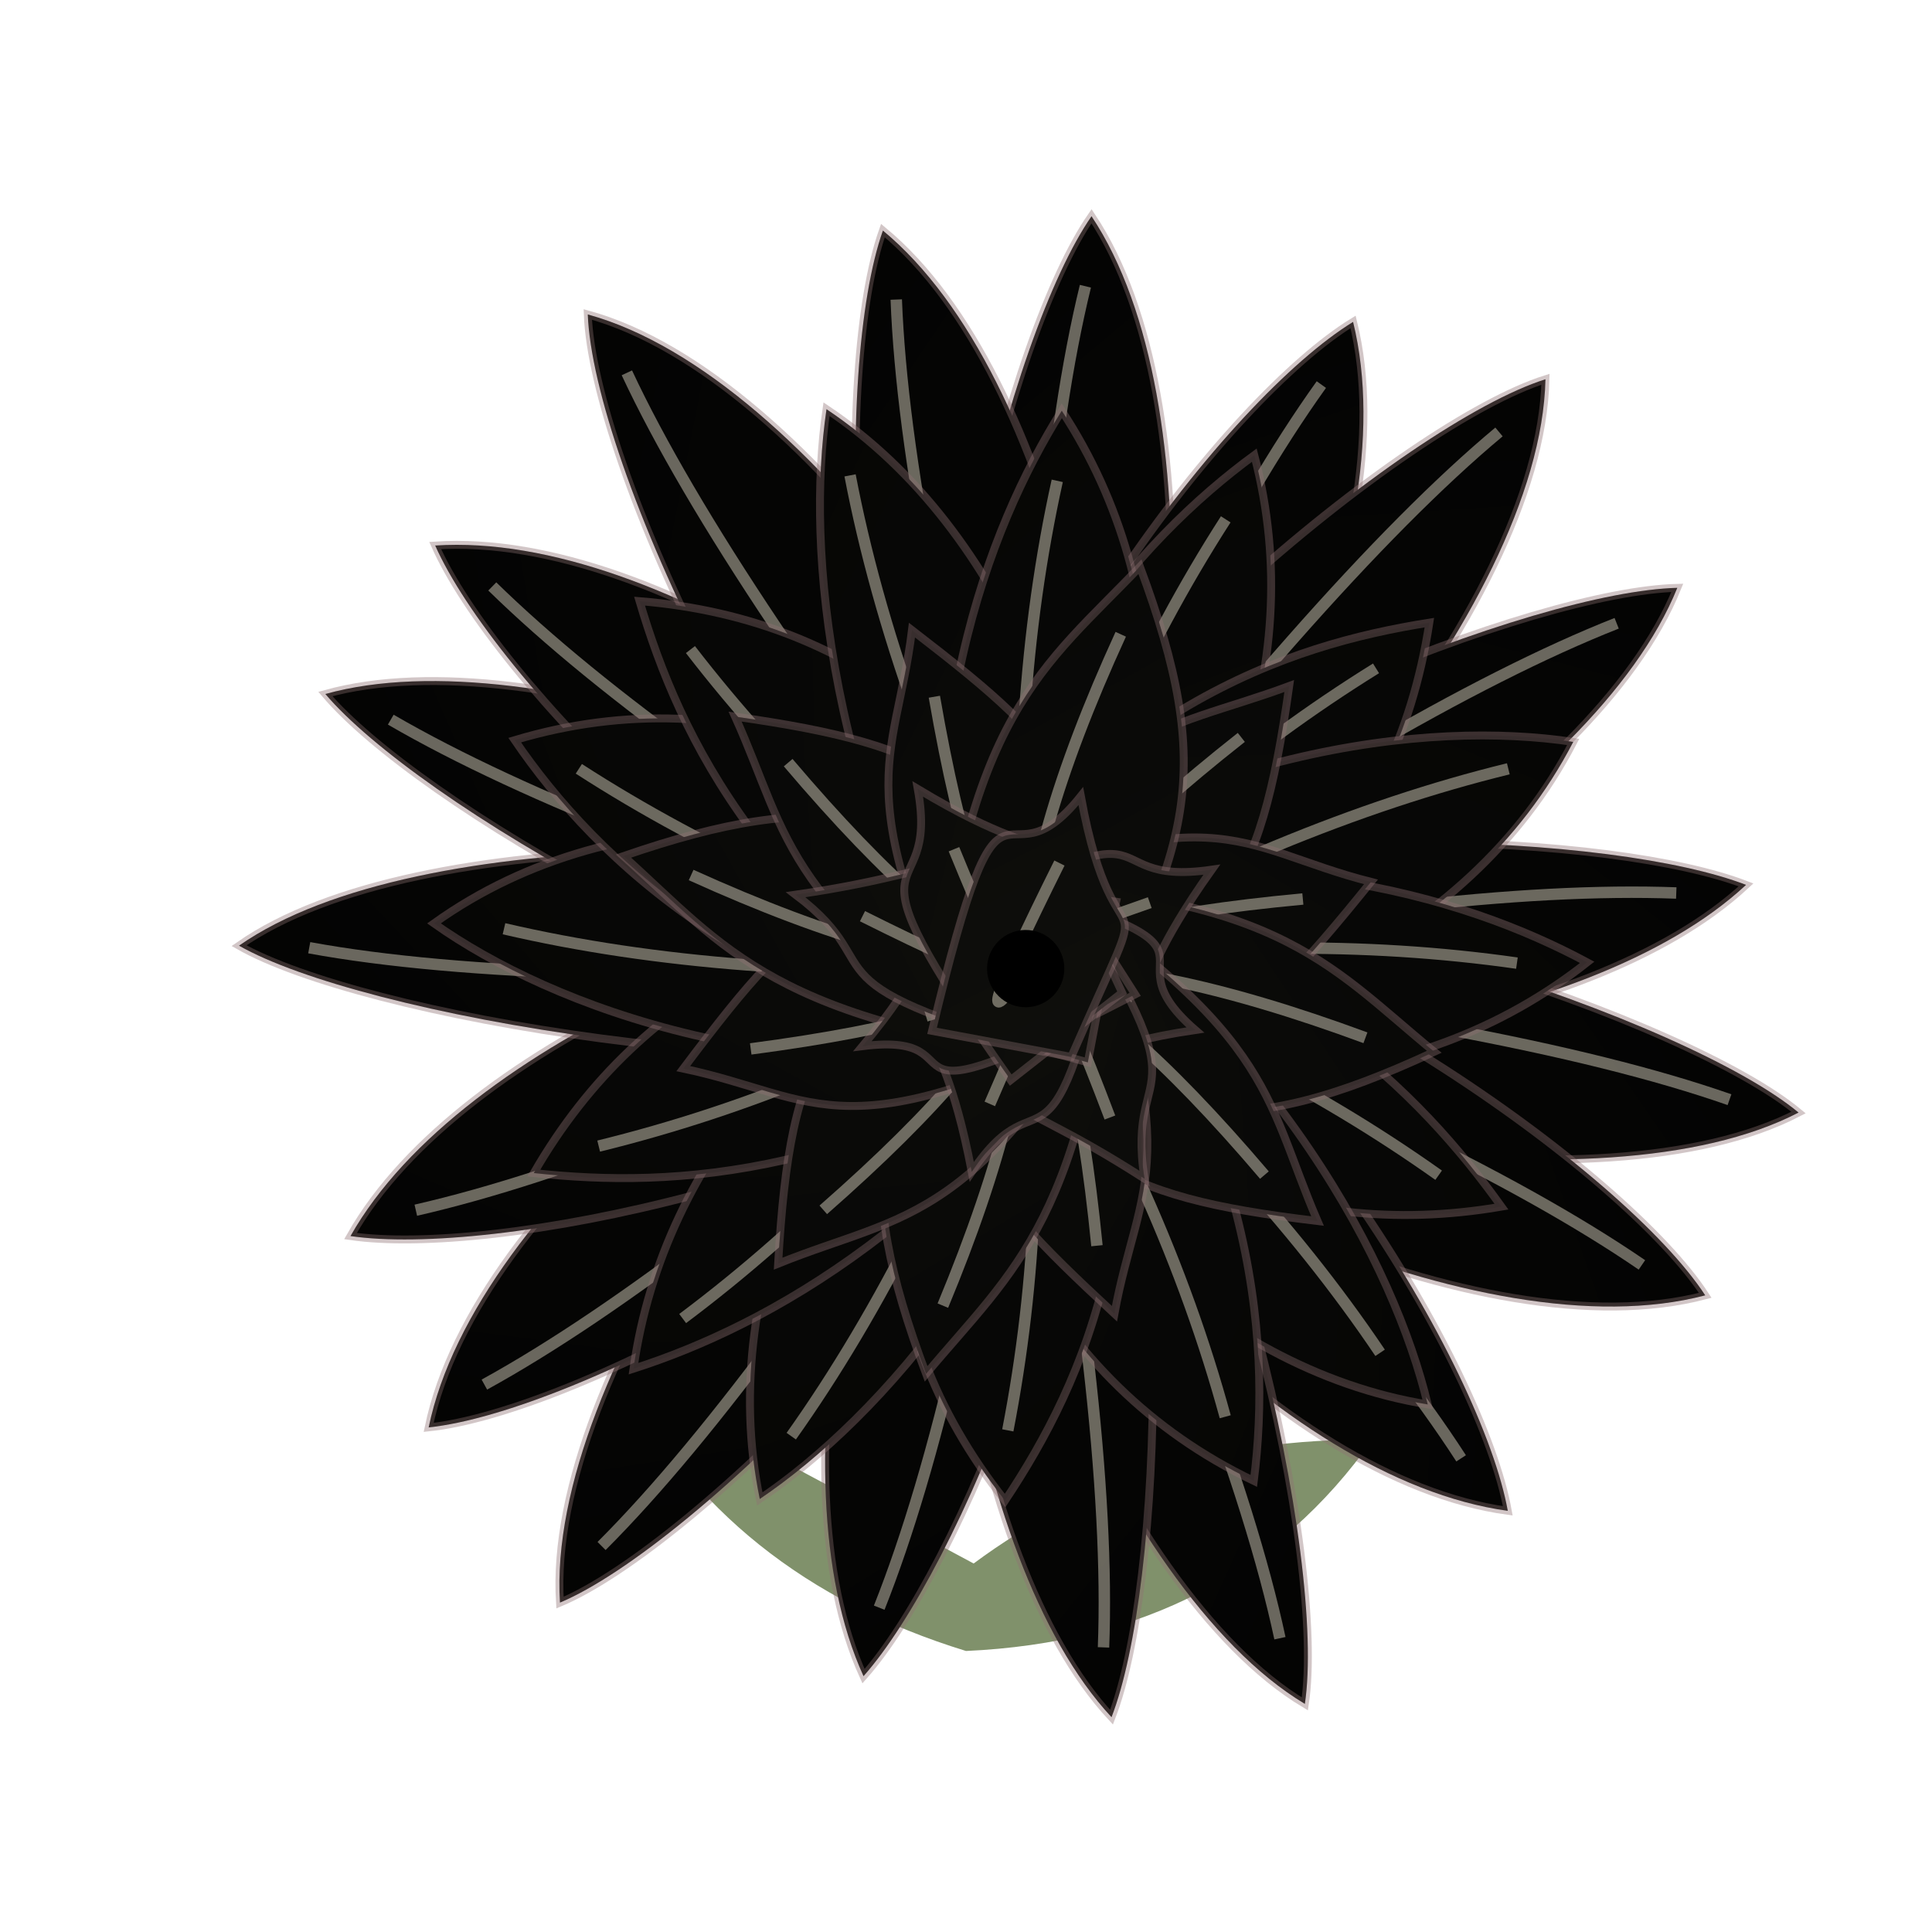
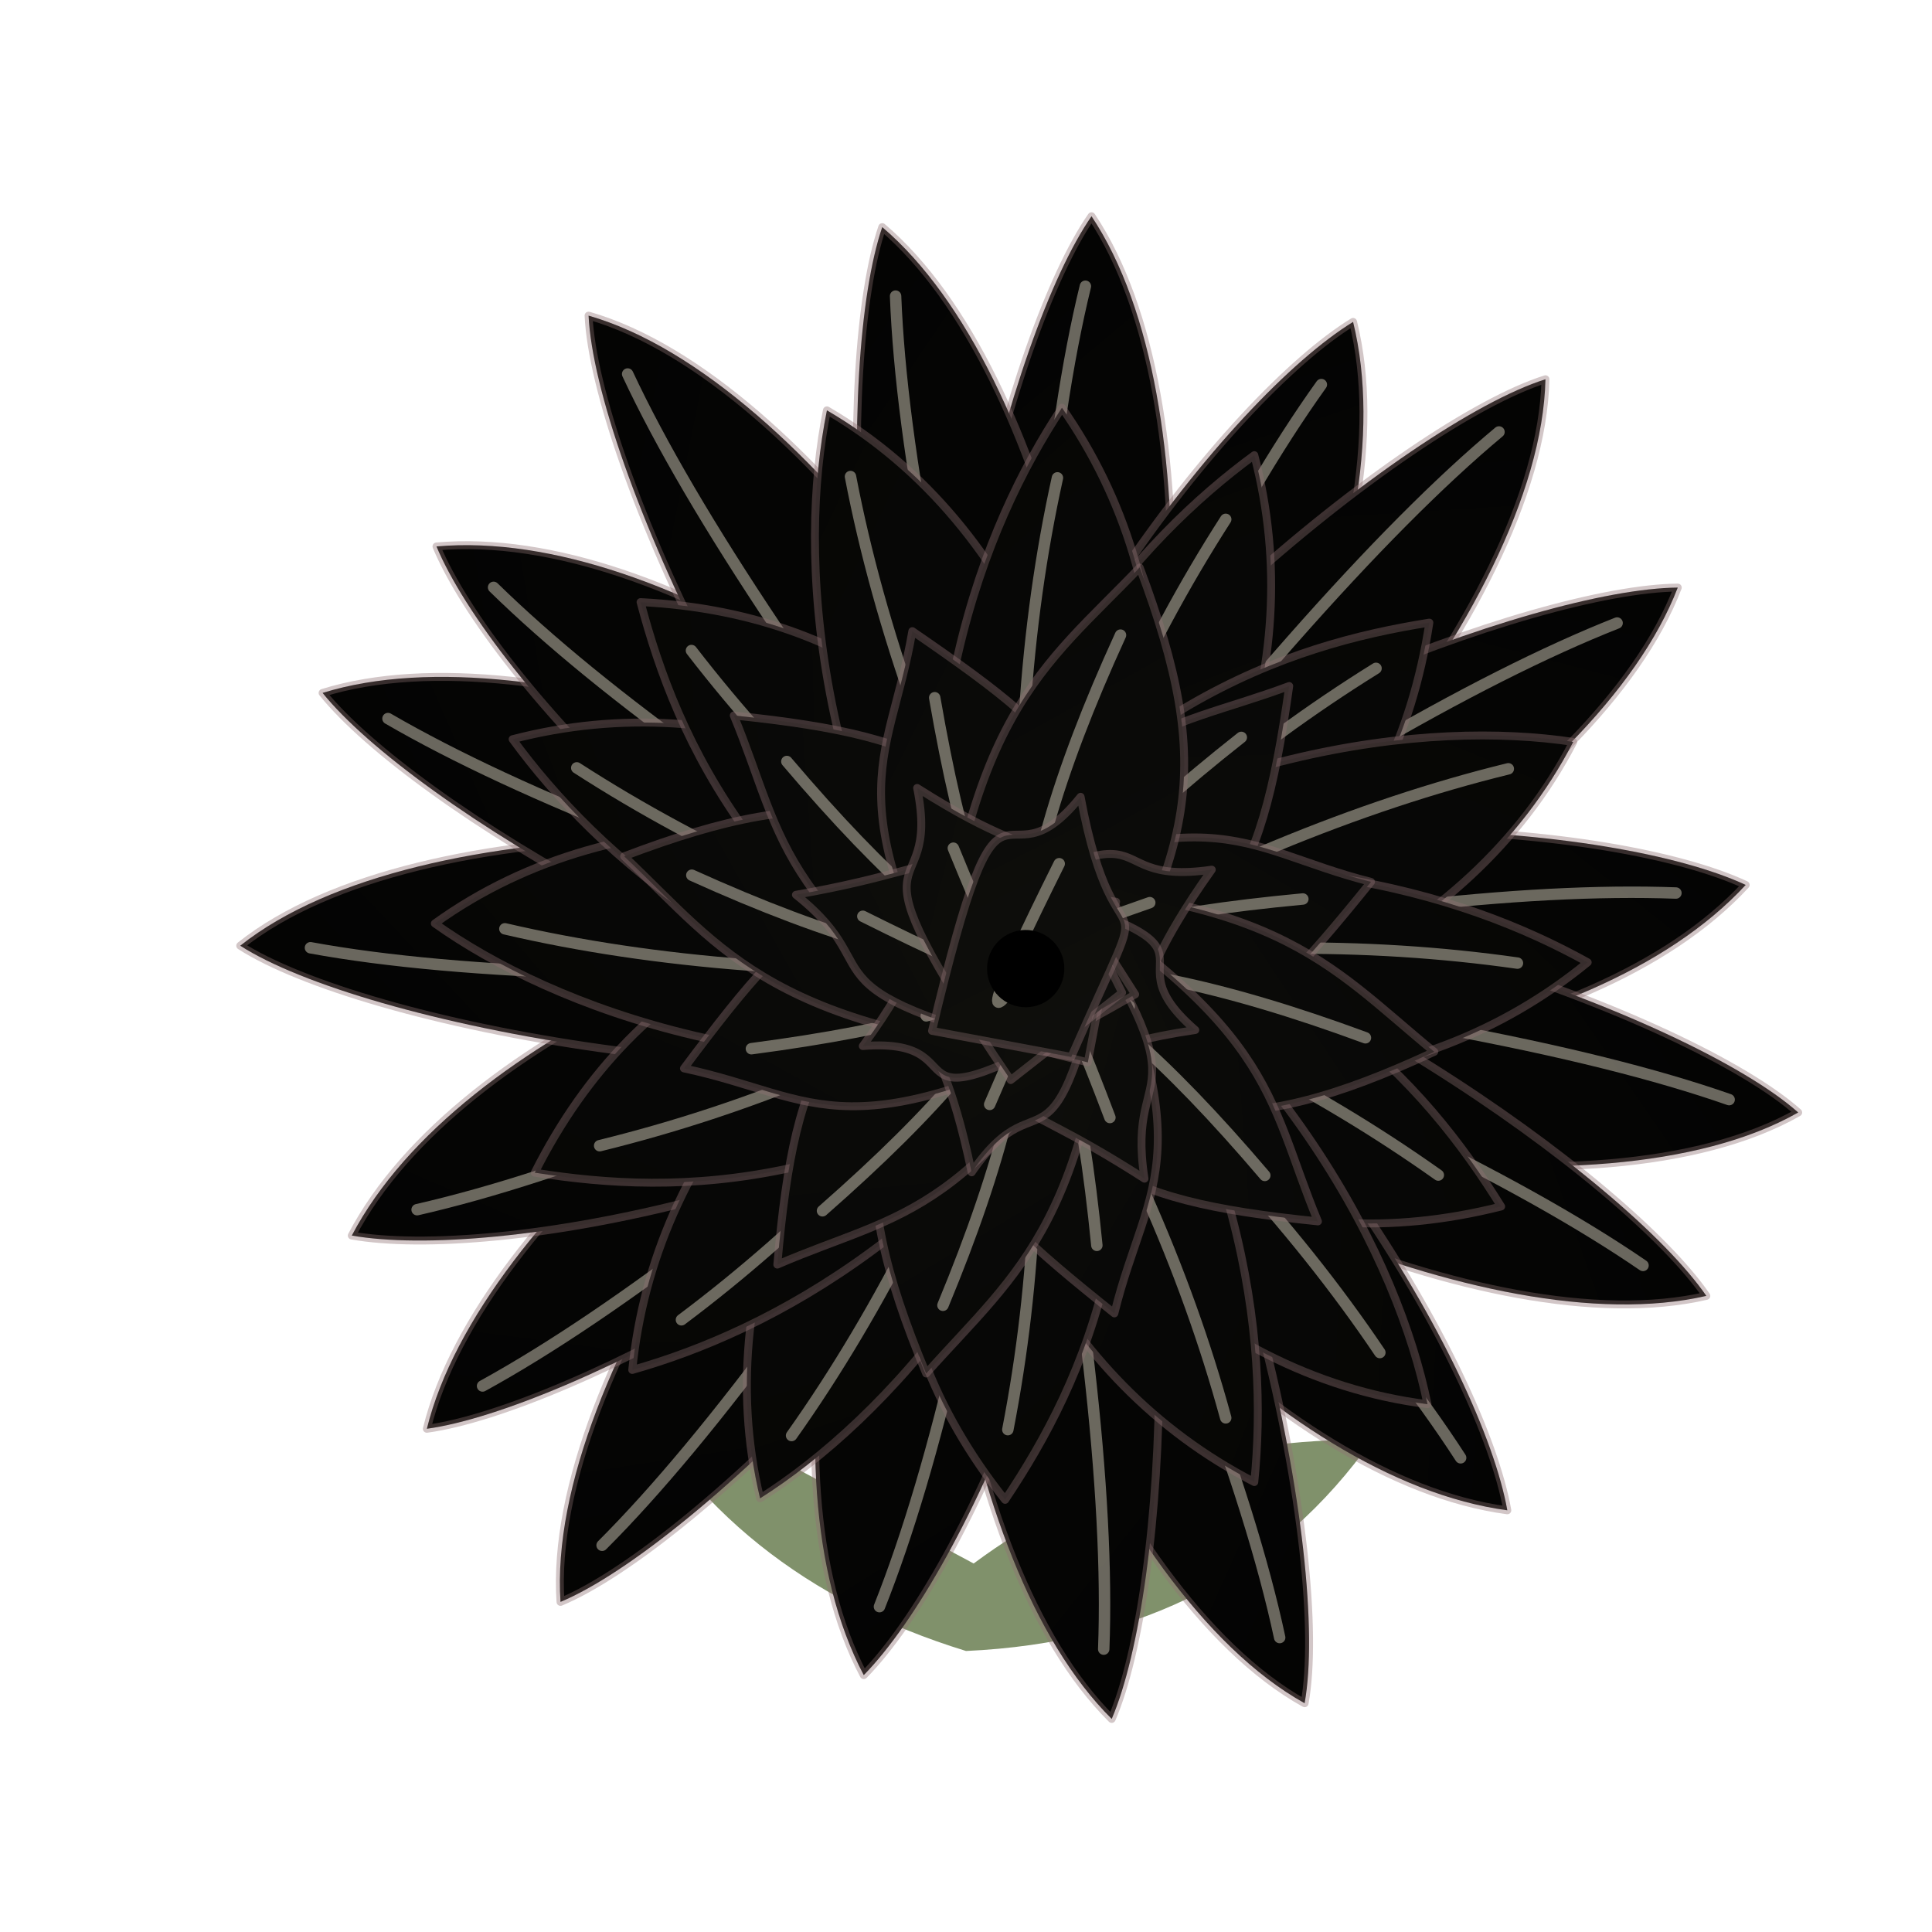
- <svg xmlns="http://www.w3.org/2000/svg" width="110" height="110" viewBox="0 0 110 110">
+ <svg xmlns="http://www.w3.org/2000/svg" width="110" height="110" viewBox="0 0 110 110" shape-rendering="geometricPrecision" stroke-linecap="round" stroke-linejoin="round">
  <defs>
    <linearGradient id="dahlia-fold" gradientUnits="userSpaceOnUse" x1="0" y1="0" x2="110" y2="110">
      <stop offset="0" stop-color="__COLOR__" />
      <stop offset="1" stop-color="#85856d" />
    </linearGradient>
-   </defs>
-   <g transform="rotate(5 55 94)">
-     <path d="M55 94Q41 91 34 80Q48 86 55 89Q64 81 77 80Q70 92 55 94Z" fill="#80916b" />
-     <g transform="rotate(0.00 55 55)">
-       <path d="M51 60C47.00 42 51.00 19.00 55 12.00C63.00 22.00 63.00 46 59 59Z" fill="__COLOR__" stroke="#8e7175" stroke-opacity=".4" stroke-width=".45" />
-       <path d="M51 60C47.00 42 51.00 19.00 55 12.00C63.00 22.00 63.00 46 59 59Z" fill="url(#dahlia-fold)" opacity="0.1" />
-       <path d="M55 55Q53 29.00 55 16.00" fill="none" stroke="#f9f1dc" stroke-width="0.65" stroke-opacity=".42" />
+     <g id="l1-a">
+       <path d="M51 60C47 42 51 19 55 12C63 22 63 46 59 59Z" fill="__COLOR__" stroke="#8e7175" stroke-opacity=".4" stroke-width=".45" />
+       <path d="M51 60C47 42 51 19 55 12C63 22 63 46 59 59Z" fill="url(#dahlia-fold)" opacity="0.1" />
+       <path d="M55 55Q53 29 55 16" fill="none" stroke="#f9f1dc" stroke-width="0.65" stroke-opacity=".42" />
    </g>
-     <g transform="rotate(21.85 55 55)">
-       <path d="M51 60C46.40 42 50.70 20.73 55 13.73C63.60 23.73 63.60 46 59 59Z" fill="__COLOR__" stroke="#8e7175" stroke-opacity=".4" stroke-width=".45" />
-       <path d="M51 60C46.40 42 50.70 20.73 55 13.73C63.60 23.73 63.60 46 59 59Z" fill="url(#dahlia-fold)" opacity="0.1" />
+     <g id="l1-b">
+       <path d="M51 60C46.4 42 50.7 20.73 55 13.73C63.6 23.73 63.6 46 59 59Z" fill="__COLOR__" stroke="#8e7175" stroke-opacity=".4" stroke-width=".45" />
+       <path d="M51 60C46.4 42 50.7 20.73 55 13.73C63.6 23.73 63.6 46 59 59Z" fill="url(#dahlia-fold)" opacity="0.1" />
      <path d="M55 55Q53 30.73 55 17.73" fill="none" stroke="#f9f1dc" stroke-width="0.65" stroke-opacity=".42" />
    </g>
-     <g transform="rotate(36.41 55 55)">
+     <g id="l1-c">
      <path d="M51 60C46.57 42 50.78 17.26 55 10.26C63.43 20.26 63.43 46 59 59Z" fill="__COLOR__" stroke="#8e7175" stroke-opacity=".4" stroke-width=".45" />
      <path d="M51 60C46.57 42 50.78 17.26 55 10.26C63.43 20.26 63.43 46 59 59Z" fill="url(#dahlia-fold)" opacity="0.1" />
      <path d="M55 55Q53 27.26 55 14.26" fill="none" stroke="#f9f1dc" stroke-width="0.65" stroke-opacity=".42" />
    </g>
-     <g transform="rotate(54.70 55 55)">
-       <path d="M51 60C47.28 42 51.14 19.03 55 12.03C62.72 22.03 62.72 46 59 59Z" fill="__COLOR__" stroke="#8e7175" stroke-opacity=".4" stroke-width=".45" />
-       <path d="M51 60C47.28 42 51.14 19.03 55 12.03C62.72 22.03 62.72 46 59 59Z" fill="url(#dahlia-fold)" opacity="0.1" />
-       <path d="M55 55Q53 29.03 55 16.03" fill="none" stroke="#f9f1dc" stroke-width="0.65" stroke-opacity=".42" />
+     <g id="l2-a">
+       <path d="M51 60C47 42 51 30 55 23C63 33 63 46 59 59Z" fill="__COLOR__" stroke="#8e7175" stroke-opacity=".4" stroke-width=".45" />
+       <path d="M51 60C47 42 51 30 55 23C63 33 63 46 59 59Z" fill="url(#dahlia-fold)" opacity="0.135" />
+       <path d="M55 55Q53 40 55 27" fill="none" stroke="#f9f1dc" stroke-width="0.65" stroke-opacity=".42" />
    </g>
-     <g transform="rotate(78.37 55 55)">
-       <path d="M51 60C47.64 42 51.32 20.71 55 13.71C62.36 23.71 62.36 46 59 59Z" fill="__COLOR__" stroke="#8e7175" stroke-opacity=".4" stroke-width=".45" />
-       <path d="M51 60C47.64 42 51.32 20.71 55 13.71C62.36 23.71 62.36 46 59 59Z" fill="url(#dahlia-fold)" opacity="0.1" />
-       <path d="M55 55Q53 30.71 55 17.71" fill="none" stroke="#f9f1dc" stroke-width="0.65" stroke-opacity=".42" />
-     </g>
-     <g transform="rotate(95.55 55 55)">
-       <path d="M51 60C47.18 42 51.09 17.24 55 10.24C62.82 20.24 62.82 46 59 59Z" fill="__COLOR__" stroke="#8e7175" stroke-opacity=".4" stroke-width=".45" />
-       <path d="M51 60C47.18 42 51.09 17.24 55 10.24C62.82 20.24 62.82 46 59 59Z" fill="url(#dahlia-fold)" opacity="0.1" />
-       <path d="M55 55Q53 27.24 55 14.24" fill="none" stroke="#f9f1dc" stroke-width="0.65" stroke-opacity=".42" />
-     </g>
-     <g transform="rotate(110.68 55 55)">
-       <path d="M51 60C46.49 42 50.75 19.07 55 12.07C63.51 22.07 63.51 46 59 59Z" fill="__COLOR__" stroke="#8e7175" stroke-opacity=".4" stroke-width=".45" />
-       <path d="M51 60C46.49 42 50.75 19.07 55 12.07C63.51 22.07 63.51 46 59 59Z" fill="url(#dahlia-fold)" opacity="0.1" />
-       <path d="M55 55Q53 29.07 55 16.07" fill="none" stroke="#f9f1dc" stroke-width="0.65" stroke-opacity=".42" />
-     </g>
-     <g transform="rotate(133.36 55 55)">
-       <path d="M51 60C46.45 42 50.73 20.69 55 13.69C63.55 23.69 63.55 46 59 59Z" fill="__COLOR__" stroke="#8e7175" stroke-opacity=".4" stroke-width=".45" />
-       <path d="M51 60C46.45 42 50.73 20.69 55 13.69C63.55 23.69 63.55 46 59 59Z" fill="url(#dahlia-fold)" opacity="0.1" />
-       <path d="M55 55Q53 30.69 55 17.69" fill="none" stroke="#f9f1dc" stroke-width="0.65" stroke-opacity=".42" />
-     </g>
-     <g transform="rotate(154.21 55 55)">
-       <path d="M51 60C47.11 42 51.06 17.22 55 10.22C62.89 20.22 62.89 46 59 59Z" fill="__COLOR__" stroke="#8e7175" stroke-opacity=".4" stroke-width=".45" />
-       <path d="M51 60C47.11 42 51.06 17.22 55 10.22C62.89 20.22 62.89 46 59 59Z" fill="url(#dahlia-fold)" opacity="0.1" />
-       <path d="M55 55Q53 27.22 55 14.22" fill="none" stroke="#f9f1dc" stroke-width="0.65" stroke-opacity=".42" />
-     </g>
-     <g transform="rotate(168.46 55 55)">
-       <path d="M51 60C47.63 42 51.31 19.10 55 12.10C62.37 22.10 62.37 46 59 59Z" fill="__COLOR__" stroke="#8e7175" stroke-opacity=".4" stroke-width=".45" />
-       <path d="M51 60C47.63 42 51.31 19.10 55 12.10C62.37 22.10 62.37 46 59 59Z" fill="url(#dahlia-fold)" opacity="0.1" />
-       <path d="M55 55Q53 29.10 55 16.10" fill="none" stroke="#f9f1dc" stroke-width="0.65" stroke-opacity=".42" />
-     </g>
-     <g transform="rotate(187.91 55 55)">
-       <path d="M51 60C47.34 42 51.17 20.67 55 13.67C62.66 23.67 62.66 46 59 59Z" fill="__COLOR__" stroke="#8e7175" stroke-opacity=".4" stroke-width=".45" />
-       <path d="M51 60C47.34 42 51.17 20.67 55 13.67C62.66 23.67 62.66 46 59 59Z" fill="url(#dahlia-fold)" opacity="0.1" />
-       <path d="M55 55Q53 30.67 55 17.67" fill="none" stroke="#f9f1dc" stroke-width="0.65" stroke-opacity=".42" />
-     </g>
-     <g transform="rotate(211.30 55 55)">
-       <path d="M51 60C46.62 42 50.81 17.21 55 10.21C63.38 20.21 63.38 46 59 59Z" fill="__COLOR__" stroke="#8e7175" stroke-opacity=".4" stroke-width=".45" />
-       <path d="M51 60C46.62 42 50.81 17.21 55 10.21C63.38 20.21 63.38 46 59 59Z" fill="url(#dahlia-fold)" opacity="0.1" />
-       <path d="M55 55Q53 27.21 55 14.21" fill="none" stroke="#f9f1dc" stroke-width="0.65" stroke-opacity=".42" />
-     </g>
-     <g transform="rotate(227.46 55 55)">
-       <path d="M51 60C46.38 42 50.69 19.13 55 12.13C63.62 22.13 63.62 46 59 59Z" fill="__COLOR__" stroke="#8e7175" stroke-opacity=".4" stroke-width=".45" />
-       <path d="M51 60C46.38 42 50.69 19.13 55 12.13C63.62 22.13 63.62 46 59 59Z" fill="url(#dahlia-fold)" opacity="0.1" />
-       <path d="M55 55Q53 29.13 55 16.13" fill="none" stroke="#f9f1dc" stroke-width="0.65" stroke-opacity=".42" />
-     </g>
-     <g transform="rotate(243.39 55 55)">
-       <path d="M51 60C46.93 42 50.97 20.65 55 13.65C63.07 23.65 63.07 46 59 59Z" fill="__COLOR__" stroke="#8e7175" stroke-opacity=".4" stroke-width=".45" />
-       <path d="M51 60C46.93 42 50.97 20.65 55 13.65C63.07 23.65 63.07 46 59 59Z" fill="url(#dahlia-fold)" opacity="0.1" />
-       <path d="M55 55Q53 30.65 55 17.65" fill="none" stroke="#f9f1dc" stroke-width="0.65" stroke-opacity=".42" />
-     </g>
-     <g transform="rotate(266.67 55 55)">
-       <path d="M51 60C47.57 42 51.28 17.19 55 10.19C62.43 20.19 62.43 46 59 59Z" fill="__COLOR__" stroke="#8e7175" stroke-opacity=".4" stroke-width=".45" />
-       <path d="M51 60C47.57 42 51.28 17.19 55 10.19C62.43 20.19 62.43 46 59 59Z" fill="url(#dahlia-fold)" opacity="0.1" />
-       <path d="M55 55Q53 27.19 55 14.19" fill="none" stroke="#f9f1dc" stroke-width="0.65" stroke-opacity=".42" />
-     </g>
-     <g transform="rotate(286.41 55 55)">
-       <path d="M51 60C47.48 42 51.24 19.17 55 12.17C62.52 22.17 62.52 46 59 59Z" fill="__COLOR__" stroke="#8e7175" stroke-opacity=".4" stroke-width=".45" />
-       <path d="M51 60C47.48 42 51.24 19.17 55 12.17C62.52 22.17 62.52 46 59 59Z" fill="url(#dahlia-fold)" opacity="0.1" />
-       <path d="M55 55Q53 29.17 55 16.17" fill="none" stroke="#f9f1dc" stroke-width="0.65" stroke-opacity=".42" />
-     </g>
-     <g transform="rotate(300.62 55 55)">
-       <path d="M51 60C46.78 42 50.89 20.64 55 13.64C63.22 23.64 63.22 46 59 59Z" fill="__COLOR__" stroke="#8e7175" stroke-opacity=".4" stroke-width=".45" />
-       <path d="M51 60C46.78 42 50.89 20.64 55 13.64C63.22 23.64 63.22 46 59 59Z" fill="url(#dahlia-fold)" opacity="0.1" />
-       <path d="M55 55Q53 30.64 55 17.64" fill="none" stroke="#f9f1dc" stroke-width="0.65" stroke-opacity=".42" />
-     </g>
-     <g transform="rotate(321.20 55 55)">
-       <path d="M51 60C46.36 42 50.68 17.18 55 10.18C63.64 20.18 63.64 46 59 59Z" fill="__COLOR__" stroke="#8e7175" stroke-opacity=".4" stroke-width=".45" />
-       <path d="M51 60C46.36 42 50.68 17.18 55 10.18C63.64 20.18 63.64 46 59 59Z" fill="url(#dahlia-fold)" opacity="0.1" />
-       <path d="M55 55Q53 27.18 55 14.18" fill="none" stroke="#f9f1dc" stroke-width="0.65" stroke-opacity=".42" />
-     </g>
-     <g transform="rotate(344.05 55 55)">
-       <path d="M51 60C46.76 42 50.88 19.20 55 12.20C63.24 22.20 63.24 46 59 59Z" fill="__COLOR__" stroke="#8e7175" stroke-opacity=".4" stroke-width=".45" />
-       <path d="M51 60C46.76 42 50.88 19.20 55 12.20C63.24 22.20 63.24 46 59 59Z" fill="url(#dahlia-fold)" opacity="0.1" />
-       <path d="M55 55Q53 29.20 55 16.20" fill="none" stroke="#f9f1dc" stroke-width="0.65" stroke-opacity=".42" />
-     </g>
-     <g transform="rotate(19.00 55 55)">
-       <path d="M51 60C47.00 42 51.00 30.00 55 23.00C63.00 33.00 63.00 46 59 59Z" fill="__COLOR__" stroke="#8e7175" stroke-opacity=".4" stroke-width=".45" />
-       <path d="M51 60C47.00 42 51.00 30.00 55 23.00C63.00 33.00 63.00 46 59 59Z" fill="url(#dahlia-fold)" opacity="0.135" />
-       <path d="M55 55Q53 40.00 55 27.00" fill="none" stroke="#f9f1dc" stroke-width="0.65" stroke-opacity=".42" />
-     </g>
-     <g transform="rotate(44.40 55 55)">
-       <path d="M51 60C46.40 42 50.70 31.73 55 24.73C63.60 34.73 63.60 46 59 59Z" fill="__COLOR__" stroke="#8e7175" stroke-opacity=".4" stroke-width=".45" />
-       <path d="M51 60C46.40 42 50.70 31.73 55 24.73C63.60 34.73 63.60 46 59 59Z" fill="url(#dahlia-fold)" opacity="0.135" />
+     <g id="l2-b">
+       <path d="M51 60C46.4 42 50.7 31.73 55 24.73C63.6 34.73 63.6 46 59 59Z" fill="__COLOR__" stroke="#8e7175" stroke-opacity=".4" stroke-width=".45" />
+       <path d="M51 60C46.4 42 50.7 31.73 55 24.73C63.6 34.73 63.6 46 59 59Z" fill="url(#dahlia-fold)" opacity="0.135" />
      <path d="M55 55Q53 41.73 55 28.73" fill="none" stroke="#f9f1dc" stroke-width="0.65" stroke-opacity=".42" />
    </g>
-     <g transform="rotate(62.51 55 55)">
+     <g id="l2-c">
      <path d="M51 60C46.57 42 50.78 28.26 55 21.26C63.43 31.26 63.43 46 59 59Z" fill="__COLOR__" stroke="#8e7175" stroke-opacity=".4" stroke-width=".45" />
      <path d="M51 60C46.57 42 50.78 28.26 55 21.26C63.43 31.26 63.43 46 59 59Z" fill="url(#dahlia-fold)" opacity="0.135" />
      <path d="M55 55Q53 38.26 55 25.26" fill="none" stroke="#f9f1dc" stroke-width="0.65" stroke-opacity=".42" />
    </g>
-     <g transform="rotate(84.36 55 55)">
-       <path d="M51 60C47.28 42 51.14 30.03 55 23.03C62.72 33.03 62.72 46 59 59Z" fill="__COLOR__" stroke="#8e7175" stroke-opacity=".4" stroke-width=".45" />
-       <path d="M51 60C47.28 42 51.14 30.03 55 23.03C62.72 33.03 62.72 46 59 59Z" fill="url(#dahlia-fold)" opacity="0.135" />
-       <path d="M55 55Q53 40.03 55 27.03" fill="none" stroke="#f9f1dc" stroke-width="0.65" stroke-opacity=".42" />
+     <g id="l3-a">
+       <path d="M51 60C48 42 51.5 40 55 33C62 43 62 46 59 59Z" fill="__COLOR__" stroke="#8e7175" stroke-opacity=".4" stroke-width=".45" />
+       <path d="M51 60C48 42 51.5 40 55 33C62 43 62 46 59 59Z" fill="url(#dahlia-fold)" opacity="0.17" />
+       <path d="M55 55Q53 50 55 37" fill="none" stroke="#f9f1dc" stroke-width="0.65" stroke-opacity=".42" />
    </g>
-     <g transform="rotate(111.58 55 55)">
-       <path d="M51 60C47.64 42 51.32 31.71 55 24.71C62.36 34.71 62.36 46 59 59Z" fill="__COLOR__" stroke="#8e7175" stroke-opacity=".4" stroke-width=".45" />
-       <path d="M51 60C47.64 42 51.32 31.71 55 24.71C62.36 34.71 62.36 46 59 59Z" fill="url(#dahlia-fold)" opacity="0.135" />
-       <path d="M55 55Q53 41.71 55 28.71" fill="none" stroke="#f9f1dc" stroke-width="0.65" stroke-opacity=".42" />
-     </g>
-     <g transform="rotate(132.31 55 55)">
-       <path d="M51 60C47.18 42 51.09 28.24 55 21.24C62.82 31.24 62.82 46 59 59Z" fill="__COLOR__" stroke="#8e7175" stroke-opacity=".4" stroke-width=".45" />
-       <path d="M51 60C47.18 42 51.09 28.24 55 21.24C62.82 31.24 62.82 46 59 59Z" fill="url(#dahlia-fold)" opacity="0.135" />
-       <path d="M55 55Q53 38.24 55 25.24" fill="none" stroke="#f9f1dc" stroke-width="0.65" stroke-opacity=".42" />
-     </g>
-     <g transform="rotate(151.00 55 55)">
-       <path d="M51 60C46.49 42 50.75 30.07 55 23.07C63.51 33.07 63.51 46 59 59Z" fill="__COLOR__" stroke="#8e7175" stroke-opacity=".4" stroke-width=".45" />
-       <path d="M51 60C46.49 42 50.75 30.07 55 23.07C63.51 33.07 63.51 46 59 59Z" fill="url(#dahlia-fold)" opacity="0.135" />
-       <path d="M55 55Q53 40.07 55 27.07" fill="none" stroke="#f9f1dc" stroke-width="0.65" stroke-opacity=".42" />
-     </g>
-     <g transform="rotate(177.22 55 55)">
-       <path d="M51 60C46.45 42 50.73 31.69 55 24.69C63.55 34.69 63.55 46 59 59Z" fill="__COLOR__" stroke="#8e7175" stroke-opacity=".4" stroke-width=".45" />
-       <path d="M51 60C46.45 42 50.73 31.69 55 24.69C63.55 34.69 63.55 46 59 59Z" fill="url(#dahlia-fold)" opacity="0.135" />
-       <path d="M55 55Q53 41.69 55 28.69" fill="none" stroke="#f9f1dc" stroke-width="0.65" stroke-opacity=".42" />
-     </g>
-     <g transform="rotate(201.63 55 55)">
-       <path d="M51 60C47.11 42 51.06 28.22 55 21.22C62.89 31.22 62.89 46 59 59Z" fill="__COLOR__" stroke="#8e7175" stroke-opacity=".4" stroke-width=".45" />
-       <path d="M51 60C47.11 42 51.06 28.22 55 21.22C62.89 31.22 62.89 46 59 59Z" fill="url(#dahlia-fold)" opacity="0.135" />
-       <path d="M55 55Q53 38.22 55 25.22" fill="none" stroke="#f9f1dc" stroke-width="0.65" stroke-opacity=".42" />
-     </g>
-     <g transform="rotate(219.43 55 55)">
-       <path d="M51 60C47.63 42 51.31 30.10 55 23.10C62.37 33.10 62.37 46 59 59Z" fill="__COLOR__" stroke="#8e7175" stroke-opacity=".4" stroke-width=".45" />
-       <path d="M51 60C47.63 42 51.31 30.10 55 23.10C62.37 33.10 62.37 46 59 59Z" fill="url(#dahlia-fold)" opacity="0.135" />
-       <path d="M55 55Q53 40.10 55 27.10" fill="none" stroke="#f9f1dc" stroke-width="0.65" stroke-opacity=".42" />
-     </g>
-     <g transform="rotate(242.43 55 55)">
-       <path d="M51 60C47.34 42 51.17 31.67 55 24.67C62.66 34.67 62.66 46 59 59Z" fill="__COLOR__" stroke="#8e7175" stroke-opacity=".4" stroke-width=".45" />
-       <path d="M51 60C47.34 42 51.17 31.67 55 24.67C62.66 34.67 62.66 46 59 59Z" fill="url(#dahlia-fold)" opacity="0.135" />
-       <path d="M55 55Q53 41.67 55 28.67" fill="none" stroke="#f9f1dc" stroke-width="0.65" stroke-opacity=".42" />
-     </g>
-     <g transform="rotate(269.37 55 55)">
-       <path d="M51 60C46.62 42 50.81 28.21 55 21.21C63.38 31.21 63.38 46 59 59Z" fill="__COLOR__" stroke="#8e7175" stroke-opacity=".4" stroke-width=".45" />
-       <path d="M51 60C46.62 42 50.81 28.21 55 21.21C63.38 31.21 63.38 46 59 59Z" fill="url(#dahlia-fold)" opacity="0.135" />
-       <path d="M55 55Q53 38.21 55 25.21" fill="none" stroke="#f9f1dc" stroke-width="0.65" stroke-opacity=".42" />
-     </g>
-     <g transform="rotate(289.09 55 55)">
-       <path d="M51 60C46.38 42 50.69 30.13 55 23.13C63.62 33.13 63.62 46 59 59Z" fill="__COLOR__" stroke="#8e7175" stroke-opacity=".4" stroke-width=".45" />
-       <path d="M51 60C46.38 42 50.69 30.13 55 23.13C63.62 33.13 63.62 46 59 59Z" fill="url(#dahlia-fold)" opacity="0.135" />
-       <path d="M55 55Q53 40.13 55 27.13" fill="none" stroke="#f9f1dc" stroke-width="0.65" stroke-opacity=".42" />
-     </g>
-     <g transform="rotate(308.58 55 55)">
-       <path d="M51 60C46.93 42 50.97 31.65 55 24.65C63.07 34.65 63.07 46 59 59Z" fill="__COLOR__" stroke="#8e7175" stroke-opacity=".4" stroke-width=".45" />
-       <path d="M51 60C46.93 42 50.97 31.65 55 24.65C63.07 34.65 63.07 46 59 59Z" fill="url(#dahlia-fold)" opacity="0.135" />
-       <path d="M55 55Q53 41.65 55 28.65" fill="none" stroke="#f9f1dc" stroke-width="0.65" stroke-opacity=".42" />
-     </g>
-     <g transform="rotate(335.40 55 55)">
-       <path d="M51 60C47.57 42 51.28 28.19 55 21.19C62.43 31.19 62.43 46 59 59Z" fill="__COLOR__" stroke="#8e7175" stroke-opacity=".4" stroke-width=".45" />
-       <path d="M51 60C47.57 42 51.28 28.19 55 21.19C62.43 31.19 62.43 46 59 59Z" fill="url(#dahlia-fold)" opacity="0.135" />
-       <path d="M55 55Q53 38.19 55 25.19" fill="none" stroke="#f9f1dc" stroke-width="0.65" stroke-opacity=".42" />
-     </g>
-     <g transform="rotate(358.70 55 55)">
-       <path d="M51 60C47.48 42 51.24 30.17 55 23.17C62.52 33.17 62.52 46 59 59Z" fill="__COLOR__" stroke="#8e7175" stroke-opacity=".4" stroke-width=".45" />
-       <path d="M51 60C47.48 42 51.24 30.17 55 23.17C62.52 33.17 62.52 46 59 59Z" fill="url(#dahlia-fold)" opacity="0.135" />
-       <path d="M55 55Q53 40.17 55 27.17" fill="none" stroke="#f9f1dc" stroke-width="0.65" stroke-opacity=".42" />
-     </g>
-     <g transform="rotate(38.00 55 55)">
-       <path d="M51 60C48.00 42 51.50 40.00 55 33.00C62.00 43.00 62.00 46 59 59Z" fill="__COLOR__" stroke="#8e7175" stroke-opacity=".4" stroke-width=".45" />
-       <path d="M51 60C48.00 42 51.50 40.00 55 33.00C62.00 43.00 62.00 46 59 59Z" fill="url(#dahlia-fold)" opacity="0.17" />
-       <path d="M55 55Q53 50.00 55 37.00" fill="none" stroke="#f9f1dc" stroke-width="0.65" stroke-opacity=".42" />
-     </g>
-     <g transform="rotate(70.90 55 55)">
+     <g id="l3-b">
      <path d="M51 60C47.48 42 51.24 41.73 55 34.73C62.52 44.73 62.52 46 59 59Z" fill="__COLOR__" stroke="#8e7175" stroke-opacity=".4" stroke-width=".45" />
      <path d="M51 60C47.48 42 51.24 41.73 55 34.73C62.52 44.73 62.52 46 59 59Z" fill="url(#dahlia-fold)" opacity="0.17" />
      <path d="M55 55Q53 51.73 55 38.73" fill="none" stroke="#f9f1dc" stroke-width="0.65" stroke-opacity=".42" />
    </g>
-     <g transform="rotate(96.51 55 55)">
+     <g id="l3-c">
      <path d="M51 60C47.62 42 51.31 38.26 55 31.26C62.38 41.26 62.38 46 59 59Z" fill="__COLOR__" stroke="#8e7175" stroke-opacity=".4" stroke-width=".45" />
      <path d="M51 60C47.62 42 51.31 38.26 55 31.26C62.38 41.26 62.38 46 59 59Z" fill="url(#dahlia-fold)" opacity="0.17" />
      <path d="M55 55Q53 48.26 55 35.26" fill="none" stroke="#f9f1dc" stroke-width="0.65" stroke-opacity=".42" />
    </g>
-     <g transform="rotate(125.86 55 55)">
-       <path d="M51 60C48.25 42 51.62 40.03 55 33.03C61.75 43.03 61.75 46 59 59Z" fill="__COLOR__" stroke="#8e7175" stroke-opacity=".4" stroke-width=".45" />
-       <path d="M51 60C48.25 42 51.62 40.03 55 33.03C61.75 43.03 61.75 46 59 59Z" fill="url(#dahlia-fold)" opacity="0.17" />
-       <path d="M55 55Q53 50.03 55 37.03" fill="none" stroke="#f9f1dc" stroke-width="0.65" stroke-opacity=".42" />
+     <g id="l4-a">
+       <path d="M51 60C50 42 52.5 50 55 43C60 53 60 46 59 59Z" fill="__COLOR__" stroke="#8e7175" stroke-opacity=".4" stroke-width=".45" />
+       <path d="M51 60C50 42 52.5 50 55 43C60 53 60 46 59 59Z" fill="url(#dahlia-fold)" opacity="0.205" />
+       <path d="M55 55Q53 60 55 47" fill="none" stroke="#f9f1dc" stroke-width="0.65" stroke-opacity=".42" />
    </g>
-     <g transform="rotate(160.58 55 55)">
-       <path d="M51 60C48.56 42 51.78 41.71 55 34.71C61.44 44.71 61.44 46 59 59Z" fill="__COLOR__" stroke="#8e7175" stroke-opacity=".4" stroke-width=".45" />
-       <path d="M51 60C48.56 42 51.78 41.71 55 34.71C61.44 44.71 61.44 46 59 59Z" fill="url(#dahlia-fold)" opacity="0.17" />
-       <path d="M55 55Q53 51.71 55 38.71" fill="none" stroke="#f9f1dc" stroke-width="0.65" stroke-opacity=".42" />
-     </g>
-     <g transform="rotate(188.81 55 55)">
-       <path d="M51 60C48.16 42 51.58 38.24 55 31.24C61.84 41.24 61.84 46 59 59Z" fill="__COLOR__" stroke="#8e7175" stroke-opacity=".4" stroke-width=".45" />
-       <path d="M51 60C48.16 42 51.58 38.24 55 31.24C61.84 41.24 61.84 46 59 59Z" fill="url(#dahlia-fold)" opacity="0.17" />
-       <path d="M55 55Q53 48.24 55 35.24" fill="none" stroke="#f9f1dc" stroke-width="0.65" stroke-opacity=".42" />
-     </g>
-     <g transform="rotate(215.00 55 55)">
-       <path d="M51 60C47.56 42 51.28 40.07 55 33.07C62.44 43.07 62.44 46 59 59Z" fill="__COLOR__" stroke="#8e7175" stroke-opacity=".4" stroke-width=".45" />
-       <path d="M51 60C47.56 42 51.28 40.07 55 33.07C62.44 43.07 62.44 46 59 59Z" fill="url(#dahlia-fold)" opacity="0.17" />
-       <path d="M55 55Q53 50.07 55 37.07" fill="none" stroke="#f9f1dc" stroke-width="0.65" stroke-opacity=".42" />
-     </g>
-     <g transform="rotate(248.72 55 55)">
-       <path d="M51 60C47.52 42 51.26 41.69 55 34.69C62.48 44.69 62.48 46 59 59Z" fill="__COLOR__" stroke="#8e7175" stroke-opacity=".4" stroke-width=".45" />
-       <path d="M51 60C47.52 42 51.26 41.69 55 34.69C62.48 44.69 62.48 46 59 59Z" fill="url(#dahlia-fold)" opacity="0.17" />
-       <path d="M55 55Q53 51.69 55 38.69" fill="none" stroke="#f9f1dc" stroke-width="0.65" stroke-opacity=".42" />
-     </g>
-     <g transform="rotate(280.63 55 55)">
-       <path d="M51 60C48.10 42 51.55 38.22 55 31.22C61.90 41.22 61.90 46 59 59Z" fill="__COLOR__" stroke="#8e7175" stroke-opacity=".4" stroke-width=".45" />
-       <path d="M51 60C48.10 42 51.55 38.22 55 31.22C61.90 41.22 61.90 46 59 59Z" fill="url(#dahlia-fold)" opacity="0.17" />
-       <path d="M55 55Q53 48.22 55 35.22" fill="none" stroke="#f9f1dc" stroke-width="0.65" stroke-opacity=".42" />
-     </g>
-     <g transform="rotate(305.93 55 55)">
-       <path d="M51 60C48.55 42 51.77 40.10 55 33.10C61.45 43.10 61.45 46 59 59Z" fill="__COLOR__" stroke="#8e7175" stroke-opacity=".4" stroke-width=".45" />
-       <path d="M51 60C48.55 42 51.77 40.10 55 33.10C61.45 43.10 61.45 46 59 59Z" fill="url(#dahlia-fold)" opacity="0.17" />
-       <path d="M55 55Q53 50.10 55 37.10" fill="none" stroke="#f9f1dc" stroke-width="0.65" stroke-opacity=".42" />
-     </g>
-     <g transform="rotate(336.43 55 55)">
-       <path d="M51 60C48.30 42 51.65 41.67 55 34.67C61.70 44.67 61.70 46 59 59Z" fill="__COLOR__" stroke="#8e7175" stroke-opacity=".4" stroke-width=".45" />
-       <path d="M51 60C48.30 42 51.65 41.67 55 34.67C61.70 44.67 61.70 46 59 59Z" fill="url(#dahlia-fold)" opacity="0.17" />
-       <path d="M55 55Q53 51.67 55 38.67" fill="none" stroke="#f9f1dc" stroke-width="0.65" stroke-opacity=".42" />
-     </g>
-     <g transform="rotate(370.87 55 55)">
-       <path d="M51 60C47.67 42 51.33 38.21 55 31.21C62.33 41.21 62.33 46 59 59Z" fill="__COLOR__" stroke="#8e7175" stroke-opacity=".4" stroke-width=".45" />
-       <path d="M51 60C47.67 42 51.33 38.21 55 31.21C62.33 41.21 62.33 46 59 59Z" fill="url(#dahlia-fold)" opacity="0.17" />
-       <path d="M55 55Q53 48.21 55 35.21" fill="none" stroke="#f9f1dc" stroke-width="0.65" stroke-opacity=".42" />
-     </g>
-     <g transform="rotate(57.00 55 55)">
-       <path d="M51 60C50.00 42 52.50 50.00 55 43.00C60.00 53.00 60.00 46 59 59Z" fill="__COLOR__" stroke="#8e7175" stroke-opacity=".4" stroke-width=".45" />
-       <path d="M51 60C50.00 42 52.50 50.00 55 43.00C60.00 53.00 60.00 46 59 59Z" fill="url(#dahlia-fold)" opacity="0.205" />
-       <path d="M55 55Q53 60.00 55 47.00" fill="none" stroke="#f9f1dc" stroke-width="0.65" stroke-opacity=".42" />
-     </g>
-     <g transform="rotate(104.90 55 55)">
+     <g id="l4-b">
      <path d="M51 60C49.63 42 52.31 51.73 55 44.73C60.37 54.73 60.37 46 59 59Z" fill="__COLOR__" stroke="#8e7175" stroke-opacity=".4" stroke-width=".45" />
      <path d="M51 60C49.63 42 52.31 51.73 55 44.73C60.37 54.73 60.37 46 59 59Z" fill="url(#dahlia-fold)" opacity="0.205" />
      <path d="M55 55Q53 61.73 55 48.73" fill="none" stroke="#f9f1dc" stroke-width="0.65" stroke-opacity=".42" />
    </g>
-     <g transform="rotate(145.51 55 55)">
+     <g id="l4-c">
      <path d="M51 60C49.73 42 52.36 48.26 55 41.26C60.27 51.26 60.27 46 59 59Z" fill="__COLOR__" stroke="#8e7175" stroke-opacity=".4" stroke-width=".45" />
      <path d="M51 60C49.73 42 52.36 48.26 55 41.26C60.27 51.26 60.27 46 59 59Z" fill="url(#dahlia-fold)" opacity="0.205" />
      <path d="M55 55Q53 58.26 55 45.26" fill="none" stroke="#f9f1dc" stroke-width="0.65" stroke-opacity=".42" />
    </g>
-     <g transform="rotate(189.86 55 55)">
-       <path d="M51 60C50.18 42 52.59 50.03 55 43.03C59.82 53.03 59.82 46 59 59Z" fill="__COLOR__" stroke="#8e7175" stroke-opacity=".4" stroke-width=".45" />
-       <path d="M51 60C50.18 42 52.59 50.03 55 43.03C59.82 53.03 59.82 46 59 59Z" fill="url(#dahlia-fold)" opacity="0.205" />
-       <path d="M55 55Q53 60.03 55 47.03" fill="none" stroke="#f9f1dc" stroke-width="0.65" stroke-opacity=".42" />
-     </g>
-     <g transform="rotate(239.58 55 55)">
-       <path d="M51 60C50.40 42 52.70 51.71 55 44.71C59.60 54.71 59.60 46 59 59Z" fill="__COLOR__" stroke="#8e7175" stroke-opacity=".4" stroke-width=".45" />
-       <path d="M51 60C50.40 42 52.70 51.71 55 44.71C59.60 54.71 59.60 46 59 59Z" fill="url(#dahlia-fold)" opacity="0.205" />
-       <path d="M55 55Q53 61.71 55 48.71" fill="none" stroke="#f9f1dc" stroke-width="0.65" stroke-opacity=".42" />
-     </g>
-     <g transform="rotate(282.81 55 55)">
-       <path d="M51 60C50.11 42 52.56 48.24 55 41.24C59.89 51.24 59.89 46 59 59Z" fill="__COLOR__" stroke="#8e7175" stroke-opacity=".4" stroke-width=".45" />
-       <path d="M51 60C50.11 42 52.56 48.24 55 41.24C59.89 51.24 59.89 46 59 59Z" fill="url(#dahlia-fold)" opacity="0.205" />
-       <path d="M55 55Q53 58.24 55 45.24" fill="none" stroke="#f9f1dc" stroke-width="0.65" stroke-opacity=".42" />
-     </g>
-     <g transform="rotate(324.00 55 55)">
-       <path d="M51 60C49.68 42 52.34 50.07 55 43.07C60.32 53.07 60.32 46 59 59Z" fill="__COLOR__" stroke="#8e7175" stroke-opacity=".4" stroke-width=".45" />
-       <path d="M51 60C49.68 42 52.34 50.07 55 43.07C60.32 53.07 60.32 46 59 59Z" fill="url(#dahlia-fold)" opacity="0.205" />
-       <path d="M55 55Q53 60.07 55 47.07" fill="none" stroke="#f9f1dc" stroke-width="0.65" stroke-opacity=".42" />
-     </g>
-     <g transform="rotate(372.72 55 55)">
-       <path d="M51 60C49.66 42 52.33 51.69 55 44.69C60.34 54.69 60.34 46 59 59Z" fill="__COLOR__" stroke="#8e7175" stroke-opacity=".4" stroke-width=".45" />
-       <path d="M51 60C49.66 42 52.33 51.69 55 44.69C60.34 54.69 60.34 46 59 59Z" fill="url(#dahlia-fold)" opacity="0.205" />
-       <path d="M55 55Q53 61.69 55 48.69" fill="none" stroke="#f9f1dc" stroke-width="0.65" stroke-opacity=".42" />
-     </g>
+   </defs>
+   <g transform="rotate(5 55 94)">
+     <path d="M55 94Q41 91 34 80Q48 86 55 89Q64 81 77 80Q70 92 55 94Z" fill="#80916b" />
+     <use href="#l1-a" transform="rotate(0.00 55 55)" />
+     <use href="#l1-b" transform="rotate(21.85 55 55)" />
+     <use href="#l1-c" transform="rotate(36.41 55 55)" />
+     <use href="#l1-a" transform="rotate(54.70 55 55)" />
+     <use href="#l1-b" transform="rotate(78.37 55 55)" />
+     <use href="#l1-c" transform="rotate(95.55 55 55)" />
+     <use href="#l1-a" transform="rotate(110.68 55 55)" />
+     <use href="#l1-b" transform="rotate(133.36 55 55)" />
+     <use href="#l1-c" transform="rotate(154.21 55 55)" />
+     <use href="#l1-a" transform="rotate(168.46 55 55)" />
+     <use href="#l1-b" transform="rotate(187.91 55 55)" />
+     <use href="#l1-c" transform="rotate(211.30 55 55)" />
+     <use href="#l1-a" transform="rotate(227.46 55 55)" />
+     <use href="#l1-b" transform="rotate(243.39 55 55)" />
+     <use href="#l1-c" transform="rotate(266.67 55 55)" />
+     <use href="#l1-a" transform="rotate(286.41 55 55)" />
+     <use href="#l1-b" transform="rotate(300.62 55 55)" />
+     <use href="#l1-c" transform="rotate(321.20 55 55)" />
+     <use href="#l1-a" transform="rotate(344.05 55 55)" />
+     <use href="#l2-a" transform="rotate(19.00 55 55)" />
+     <use href="#l2-b" transform="rotate(44.40 55 55)" />
+     <use href="#l2-c" transform="rotate(62.51 55 55)" />
+     <use href="#l2-a" transform="rotate(84.36 55 55)" />
+     <use href="#l2-b" transform="rotate(111.58 55 55)" />
+     <use href="#l2-c" transform="rotate(132.31 55 55)" />
+     <use href="#l2-a" transform="rotate(151.00 55 55)" />
+     <use href="#l2-b" transform="rotate(177.22 55 55)" />
+     <use href="#l2-c" transform="rotate(201.63 55 55)" />
+     <use href="#l2-a" transform="rotate(219.43 55 55)" />
+     <use href="#l2-b" transform="rotate(242.43 55 55)" />
+     <use href="#l2-c" transform="rotate(269.37 55 55)" />
+     <use href="#l2-a" transform="rotate(289.09 55 55)" />
+     <use href="#l2-b" transform="rotate(308.58 55 55)" />
+     <use href="#l2-c" transform="rotate(335.40 55 55)" />
+     <use href="#l2-a" transform="rotate(358.70 55 55)" />
+     <use href="#l3-a" transform="rotate(38.00 55 55)" />
+     <use href="#l3-b" transform="rotate(70.90 55 55)" />
+     <use href="#l3-c" transform="rotate(96.51 55 55)" />
+     <use href="#l3-a" transform="rotate(125.86 55 55)" />
+     <use href="#l3-b" transform="rotate(160.58 55 55)" />
+     <use href="#l3-c" transform="rotate(188.81 55 55)" />
+     <use href="#l3-a" transform="rotate(215.00 55 55)" />
+     <use href="#l3-b" transform="rotate(248.72 55 55)" />
+     <use href="#l3-c" transform="rotate(280.63 55 55)" />
+     <use href="#l3-a" transform="rotate(305.93 55 55)" />
+     <use href="#l3-b" transform="rotate(336.43 55 55)" />
+     <use href="#l3-c" transform="rotate(370.87 55 55)" />
+     <use href="#l4-a" transform="rotate(57.00 55 55)" />
+     <use href="#l4-b" transform="rotate(104.90 55 55)" />
+     <use href="#l4-c" transform="rotate(145.51 55 55)" />
+     <use href="#l4-a" transform="rotate(189.86 55 55)" />
+     <use href="#l4-b" transform="rotate(239.58 55 55)" />
+     <use href="#l4-c" transform="rotate(282.81 55 55)" />
+     <use href="#l4-a" transform="rotate(324.00 55 55)" />
+     <use href="#l4-b" transform="rotate(372.72 55 55)" />
    <circle cx="55.00" cy="55.00" r="2.20" fill="__COLOR__" />
  </g>
</svg>
